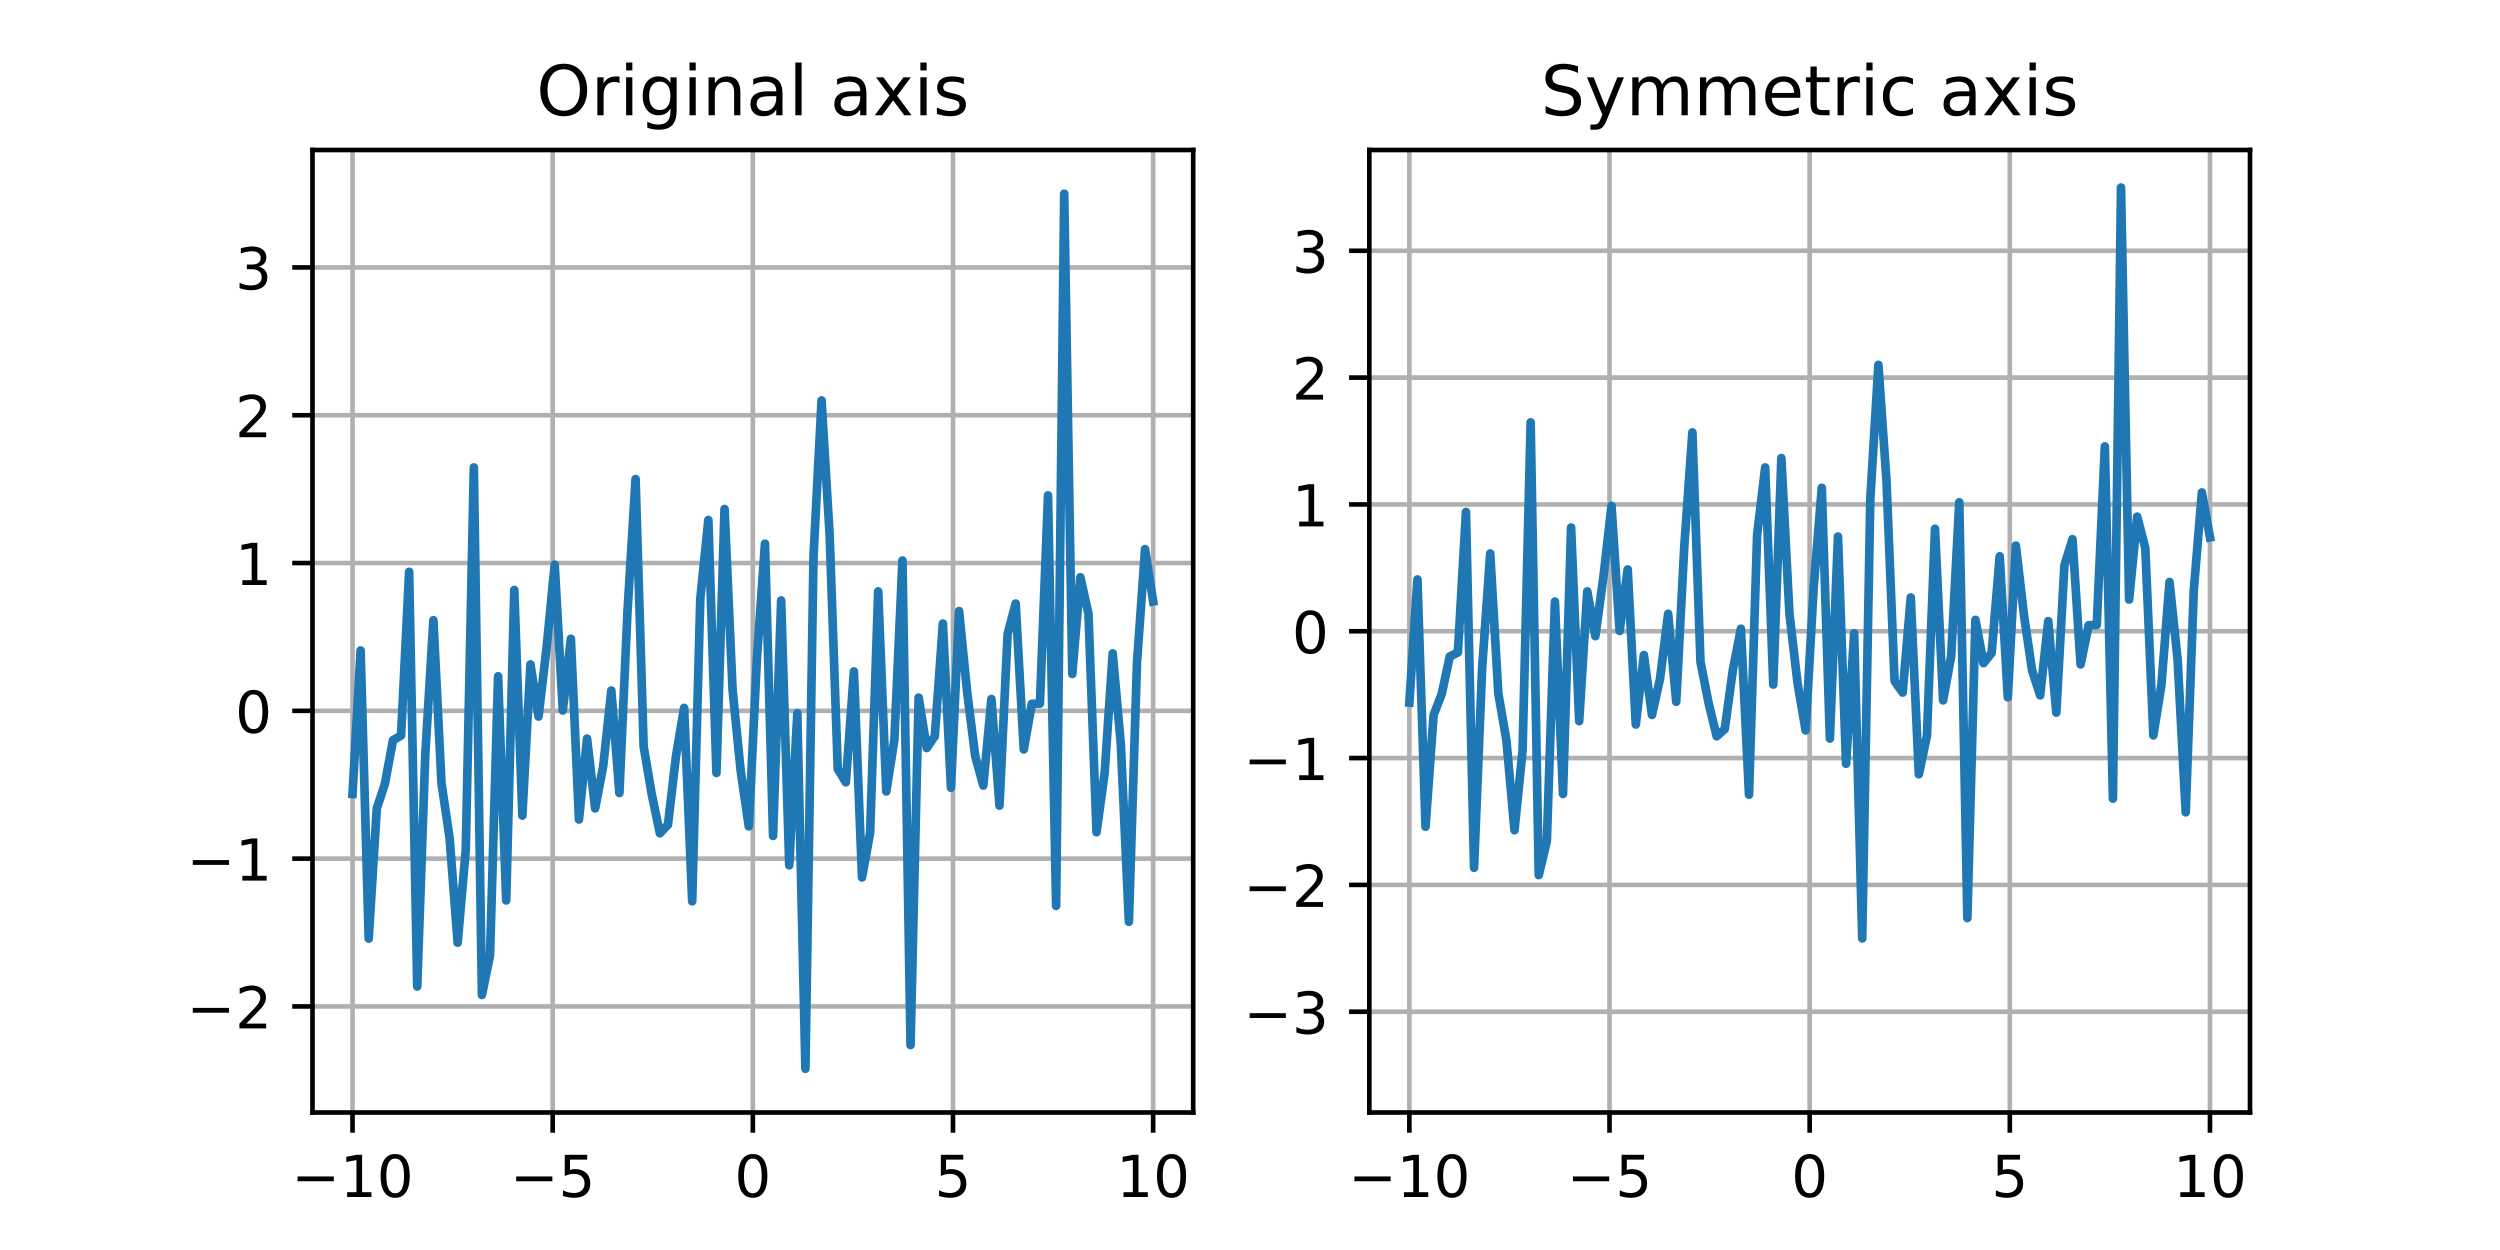
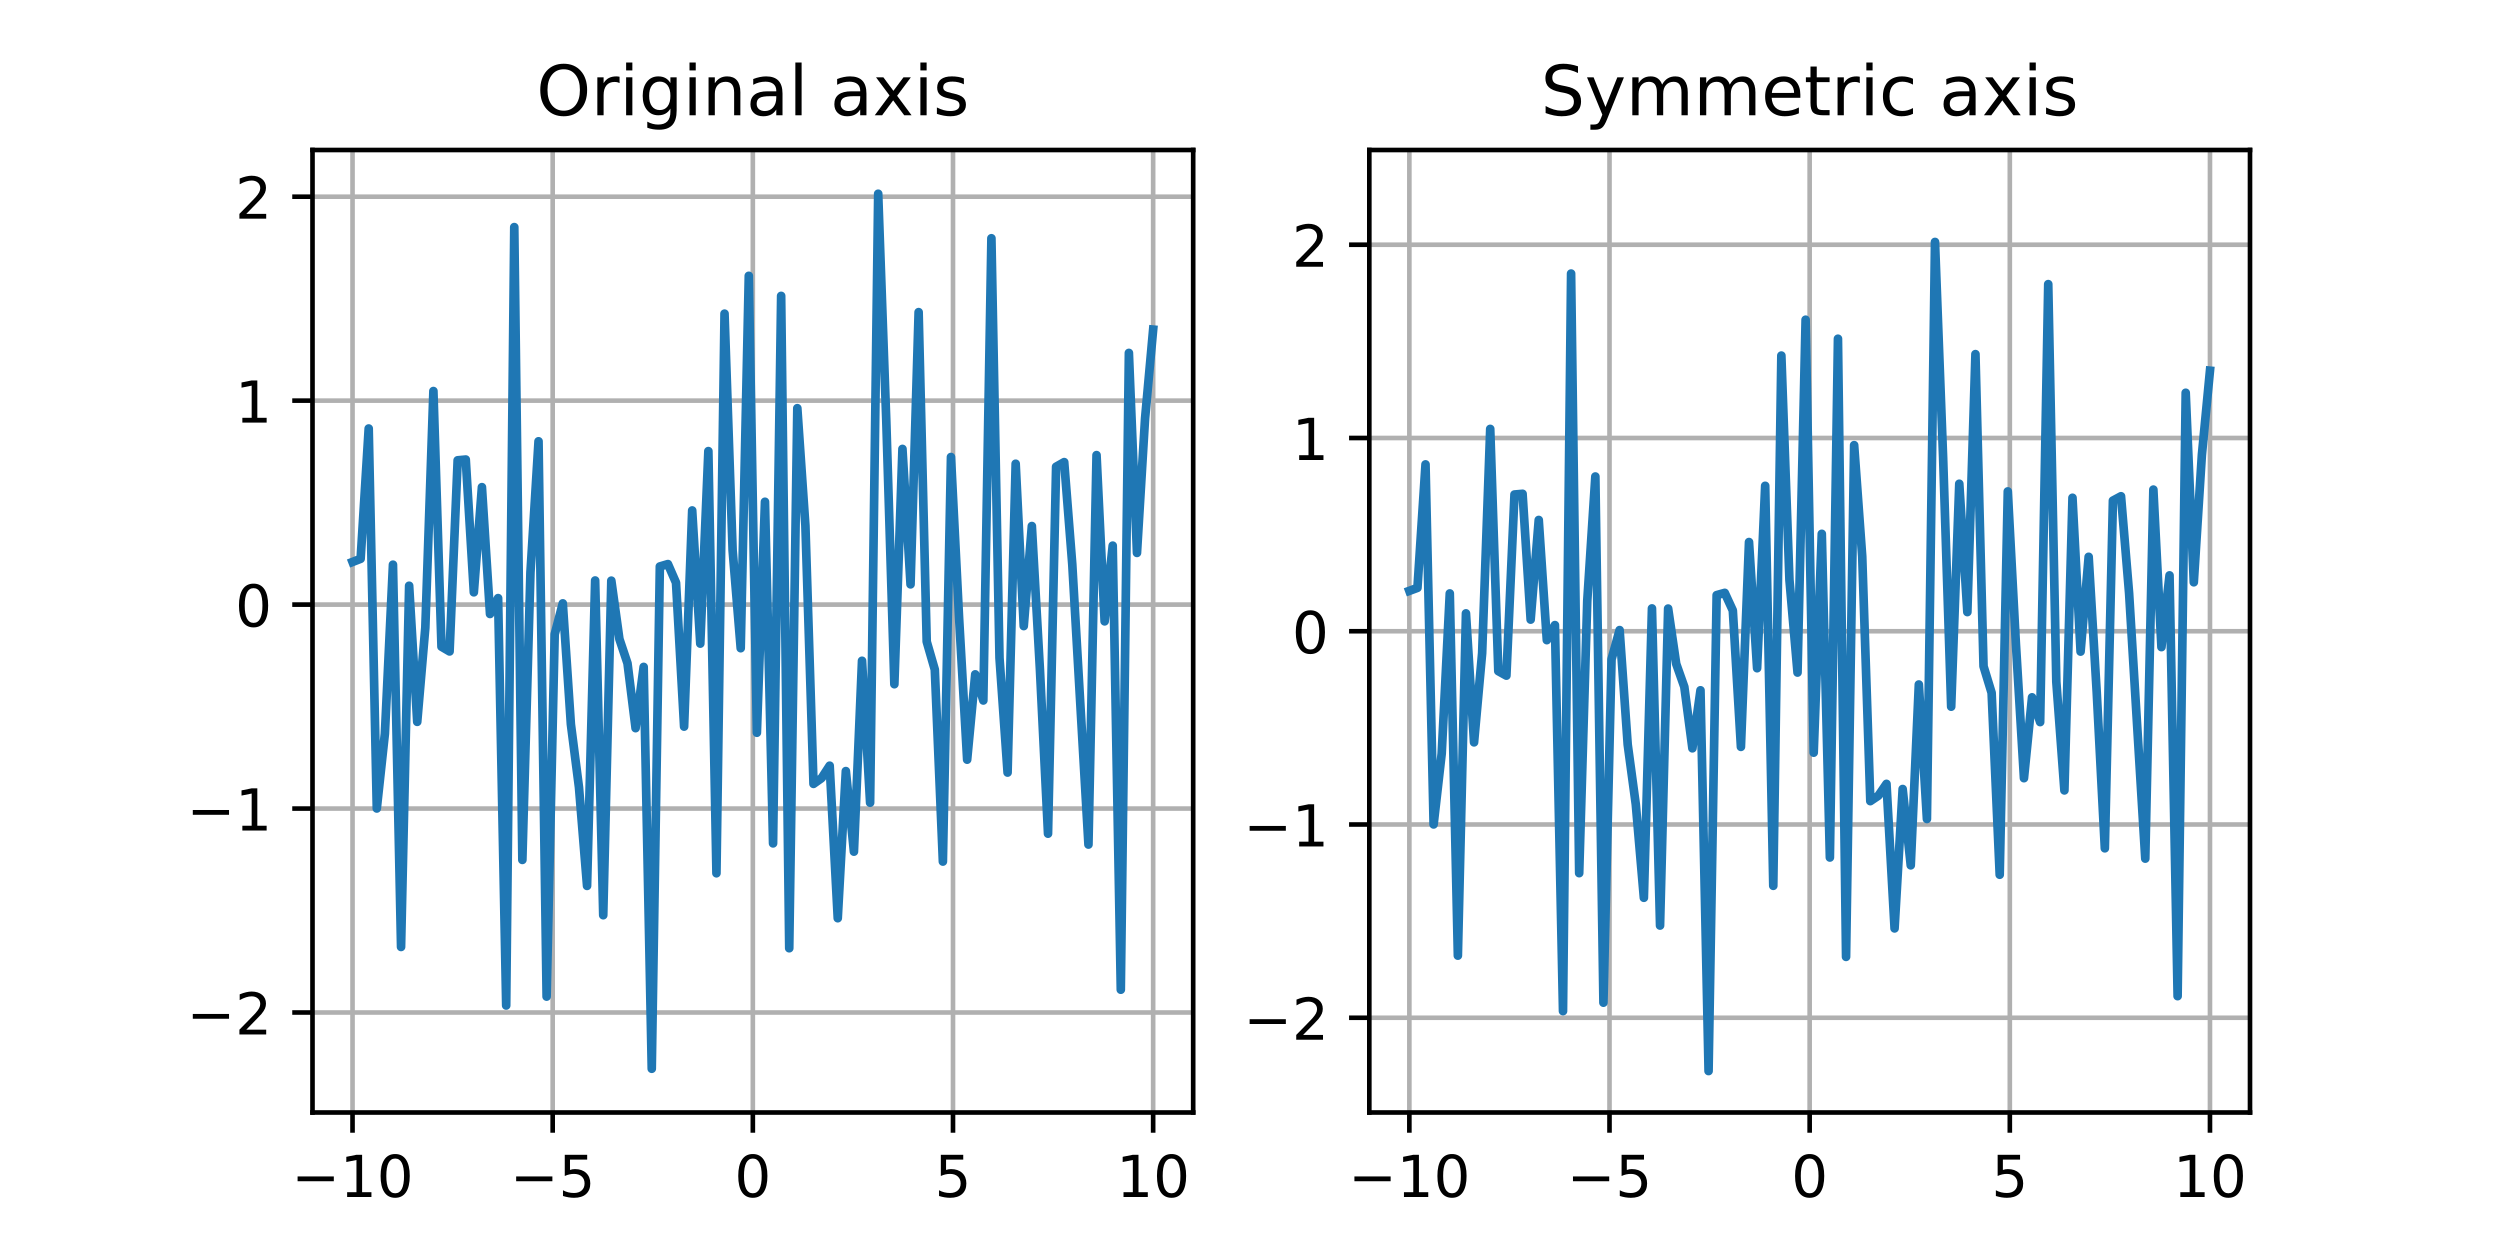
<svg xmlns="http://www.w3.org/2000/svg" xmlns:xlink="http://www.w3.org/1999/xlink" width="432pt" height="216pt" viewBox="0 0 432 216" version="1.1">
  <defs>
    <style type="text/css">*{stroke-linejoin: round; stroke-linecap: butt}</style>
  </defs>
  <g id="figure_1">
    <g id="patch_1">
      <path d="M 0 216  L 432 216  L 432 0  L 0 0  z " style="fill: #ffffff" />
    </g>
    <g id="axes_1">
      <g id="patch_2">
        <path d="M 54 192.24  L 206.182 192.24  L 206.182 25.92  L 54 25.92  z " style="fill: #ffffff" />
      </g>
      <g id="matplotlib.axis_1">
        <g id="xtick_1">
          <g id="line2d_1">
-             <path d="M 60.917 192.24  L 60.917 25.92  " clip-path="url(#pe34622960e)" style="fill: none; stroke: #b0b0b0; stroke-width: 0.8; stroke-linecap: square" />
+             <path d="M 60.917 192.24  L 60.917 25.92  " clip-path="url(#pb535b9a295)" style="fill: none; stroke: #b0b0b0; stroke-width: 0.8; stroke-linecap: square" />
          </g>
          <g id="line2d_2">
            <defs>
-               <path id="mdb6e92cc1b" d="M 0 0  L 0 3.5  " style="stroke: #000000; stroke-width: 0.8" />
+               <path id="m976b98937a" d="M 0 0  L 0 3.5  " style="stroke: #000000; stroke-width: 0.8" />
            </defs>
            <g>
-               <use xlink:href="#mdb6e92cc1b" x="60.917" y="192.24" style="stroke: #000000; stroke-width: 0.8" />
+               <use xlink:href="#m976b98937a" x="60.917" y="192.24" style="stroke: #000000; stroke-width: 0.8" />
            </g>
          </g>
          <g id="text_1">
            <g transform="translate(50.36501 206.8384) scale(0.1 -0.1)">
              <defs>
                <path id="DejaVuSans-2212" d="M 678 2272  L 4684 2272  L 4684 1741  L 678 1741  L 678 2272  z " transform="scale(0.015625)" />
                <path id="DejaVuSans-31" d="M 794 531  L 1825 531  L 1825 4091  L 703 3866  L 703 4441  L 1819 4666  L 2450 4666  L 2450 531  L 3481 531  L 3481 0  L 794 0  L 794 531  z " transform="scale(0.015625)" />
                <path id="DejaVuSans-30" d="M 2034 4250  Q 1547 4250 1301 3770  Q 1056 3291 1056 2328  Q 1056 1369 1301 889  Q 1547 409 2034 409  Q 2525 409 2770 889  Q 3016 1369 3016 2328  Q 3016 3291 2770 3770  Q 2525 4250 2034 4250  z M 2034 4750  Q 2819 4750 3233 4129  Q 3647 3509 3647 2328  Q 3647 1150 3233 529  Q 2819 -91 2034 -91  Q 1250 -91 836 529  Q 422 1150 422 2328  Q 422 3509 836 4129  Q 1250 4750 2034 4750  z " transform="scale(0.015625)" />
              </defs>
              <use xlink:href="#DejaVuSans-2212" />
              <use xlink:href="#DejaVuSans-31" transform="translate(83.78906 0)" />
              <use xlink:href="#DejaVuSans-30" transform="translate(147.4121 0)" />
            </g>
          </g>
        </g>
        <g id="xtick_2">
          <g id="line2d_3">
-             <path d="M 95.504 192.24  L 95.504 25.92  " clip-path="url(#pe34622960e)" style="fill: none; stroke: #b0b0b0; stroke-width: 0.8; stroke-linecap: square" />
+             <path d="M 95.504 192.24  L 95.504 25.92  " clip-path="url(#pb535b9a295)" style="fill: none; stroke: #b0b0b0; stroke-width: 0.8; stroke-linecap: square" />
          </g>
          <g id="line2d_4">
            <g>
-               <use xlink:href="#mdb6e92cc1b" x="95.504" y="192.24" style="stroke: #000000; stroke-width: 0.8" />
+               <use xlink:href="#m976b98937a" x="95.504" y="192.24" style="stroke: #000000; stroke-width: 0.8" />
            </g>
          </g>
          <g id="text_2">
            <g transform="translate(88.13304 206.8384) scale(0.1 -0.1)">
              <defs>
                <path id="DejaVuSans-35" d="M 691 4666  L 3169 4666  L 3169 4134  L 1269 4134  L 1269 2991  Q 1406 3038 1543 3061  Q 1681 3084 1819 3084  Q 2600 3084 3056 2656  Q 3513 2228 3513 1497  Q 3513 744 3044 326  Q 2575 -91 1722 -91  Q 1428 -91 1123 -41  Q 819 9 494 109  L 494 744  Q 775 591 1075 516  Q 1375 441 1709 441  Q 2250 441 2565 725  Q 2881 1009 2881 1497  Q 2881 1984 2565 2268  Q 2250 2553 1709 2553  Q 1456 2553 1204 2497  Q 953 2441 691 2322  L 691 4666  z " transform="scale(0.015625)" />
              </defs>
              <use xlink:href="#DejaVuSans-2212" />
              <use xlink:href="#DejaVuSans-35" transform="translate(83.78906 0)" />
            </g>
          </g>
        </g>
        <g id="xtick_3">
          <g id="line2d_5">
-             <path d="M 130.091 192.24  L 130.091 25.92  " clip-path="url(#pe34622960e)" style="fill: none; stroke: #b0b0b0; stroke-width: 0.8; stroke-linecap: square" />
+             <path d="M 130.091 192.24  L 130.091 25.92  " clip-path="url(#pb535b9a295)" style="fill: none; stroke: #b0b0b0; stroke-width: 0.8; stroke-linecap: square" />
          </g>
          <g id="line2d_6">
            <g>
-               <use xlink:href="#mdb6e92cc1b" x="130.091" y="192.24" style="stroke: #000000; stroke-width: 0.8" />
+               <use xlink:href="#m976b98937a" x="130.091" y="192.24" style="stroke: #000000; stroke-width: 0.8" />
            </g>
          </g>
          <g id="text_3">
            <g transform="translate(126.9097 206.8384) scale(0.1 -0.1)">
              <use xlink:href="#DejaVuSans-30" />
            </g>
          </g>
        </g>
        <g id="xtick_4">
          <g id="line2d_7">
-             <path d="M 164.678 192.24  L 164.678 25.92  " clip-path="url(#pe34622960e)" style="fill: none; stroke: #b0b0b0; stroke-width: 0.8; stroke-linecap: square" />
+             <path d="M 164.678 192.24  L 164.678 25.92  " clip-path="url(#pb535b9a295)" style="fill: none; stroke: #b0b0b0; stroke-width: 0.8; stroke-linecap: square" />
          </g>
          <g id="line2d_8">
            <g>
-               <use xlink:href="#mdb6e92cc1b" x="164.678" y="192.24" style="stroke: #000000; stroke-width: 0.8" />
+               <use xlink:href="#m976b98937a" x="164.678" y="192.24" style="stroke: #000000; stroke-width: 0.8" />
            </g>
          </g>
          <g id="text_4">
            <g transform="translate(161.4964 206.8384) scale(0.1 -0.1)">
              <use xlink:href="#DejaVuSans-35" />
            </g>
          </g>
        </g>
        <g id="xtick_5">
          <g id="line2d_9">
-             <path d="M 199.264 192.24  L 199.264 25.92  " clip-path="url(#pe34622960e)" style="fill: none; stroke: #b0b0b0; stroke-width: 0.8; stroke-linecap: square" />
+             <path d="M 199.264 192.24  L 199.264 25.92  " clip-path="url(#pb535b9a295)" style="fill: none; stroke: #b0b0b0; stroke-width: 0.8; stroke-linecap: square" />
          </g>
          <g id="line2d_10">
            <g>
-               <use xlink:href="#mdb6e92cc1b" x="199.264" y="192.24" style="stroke: #000000; stroke-width: 0.8" />
+               <use xlink:href="#m976b98937a" x="199.264" y="192.24" style="stroke: #000000; stroke-width: 0.8" />
            </g>
          </g>
          <g id="text_5">
            <g transform="translate(192.902 206.8384) scale(0.1 -0.1)">
              <use xlink:href="#DejaVuSans-31" />
              <use xlink:href="#DejaVuSans-30" transform="translate(63.62305 0)" />
            </g>
          </g>
        </g>
      </g>
      <g id="matplotlib.axis_2">
        <g id="ytick_1">
          <g id="line2d_11">
-             <path d="M 54 173.913  L 206.182 173.913  " clip-path="url(#pe34622960e)" style="fill: none; stroke: #b0b0b0; stroke-width: 0.8; stroke-linecap: square" />
+             <path d="M 54 174.961  L 206.182 174.961  " clip-path="url(#pb535b9a295)" style="fill: none; stroke: #b0b0b0; stroke-width: 0.8; stroke-linecap: square" />
          </g>
          <g id="line2d_12">
            <defs>
-               <path id="m5527c236d6" d="M 0 0  L -3.5 0  " style="stroke: #000000; stroke-width: 0.8" />
+               <path id="me2e1e623d7" d="M 0 0  L -3.5 0  " style="stroke: #000000; stroke-width: 0.8" />
            </defs>
            <g>
-               <use xlink:href="#m5527c236d6" x="54" y="173.913" style="stroke: #000000; stroke-width: 0.8" />
+               <use xlink:href="#me2e1e623d7" x="54" y="174.961" style="stroke: #000000; stroke-width: 0.8" />
            </g>
          </g>
          <g id="text_6">
-             <g transform="translate(32.25781 177.7121) scale(0.1 -0.1)">
+             <g transform="translate(32.25781 178.7605) scale(0.1 -0.1)">
              <defs>
                <path id="DejaVuSans-32" d="M 1228 531  L 3431 531  L 3431 0  L 469 0  L 469 531  Q 828 903 1448 1529  Q 2069 2156 2228 2338  Q 2531 2678 2651 2914  Q 2772 3150 2772 3378  Q 2772 3750 2511 3984  Q 2250 4219 1831 4219  Q 1534 4219 1204 4116  Q 875 4013 500 3803  L 500 4441  Q 881 4594 1212 4672  Q 1544 4750 1819 4750  Q 2544 4750 2975 4387  Q 3406 4025 3406 3419  Q 3406 3131 3298 2873  Q 3191 2616 2906 2266  Q 2828 2175 2409 1742  Q 1991 1309 1228 531  z " transform="scale(0.015625)" />
              </defs>
              <use xlink:href="#DejaVuSans-2212" />
              <use xlink:href="#DejaVuSans-32" transform="translate(83.78906 0)" />
            </g>
          </g>
        </g>
        <g id="ytick_2">
          <g id="line2d_13">
-             <path d="M 54 148.373  L 206.182 148.373  " clip-path="url(#pe34622960e)" style="fill: none; stroke: #b0b0b0; stroke-width: 0.8; stroke-linecap: square" />
+             <path d="M 54 139.718  L 206.182 139.718  " clip-path="url(#pb535b9a295)" style="fill: none; stroke: #b0b0b0; stroke-width: 0.8; stroke-linecap: square" />
          </g>
          <g id="line2d_14">
            <g>
-               <use xlink:href="#m5527c236d6" x="54" y="148.373" style="stroke: #000000; stroke-width: 0.8" />
+               <use xlink:href="#me2e1e623d7" x="54" y="139.718" style="stroke: #000000; stroke-width: 0.8" />
            </g>
          </g>
          <g id="text_7">
-             <g transform="translate(32.25781 152.1721) scale(0.1 -0.1)">
+             <g transform="translate(32.25781 143.5173) scale(0.1 -0.1)">
              <use xlink:href="#DejaVuSans-2212" />
              <use xlink:href="#DejaVuSans-31" transform="translate(83.78906 0)" />
            </g>
          </g>
        </g>
        <g id="ytick_3">
          <g id="line2d_15">
-             <path d="M 54 122.833  L 206.182 122.833  " clip-path="url(#pe34622960e)" style="fill: none; stroke: #b0b0b0; stroke-width: 0.8; stroke-linecap: square" />
+             <path d="M 54 104.475  L 206.182 104.475  " clip-path="url(#pb535b9a295)" style="fill: none; stroke: #b0b0b0; stroke-width: 0.8; stroke-linecap: square" />
          </g>
          <g id="line2d_16">
            <g>
-               <use xlink:href="#m5527c236d6" x="54" y="122.833" style="stroke: #000000; stroke-width: 0.8" />
+               <use xlink:href="#me2e1e623d7" x="54" y="104.475" style="stroke: #000000; stroke-width: 0.8" />
            </g>
          </g>
          <g id="text_8">
-             <g transform="translate(40.6375 126.6321) scale(0.1 -0.1)">
+             <g transform="translate(40.6375 108.2741) scale(0.1 -0.1)">
              <use xlink:href="#DejaVuSans-30" />
            </g>
          </g>
        </g>
        <g id="ytick_4">
          <g id="line2d_17">
-             <path d="M 54 97.293  L 206.182 97.293  " clip-path="url(#pe34622960e)" style="fill: none; stroke: #b0b0b0; stroke-width: 0.8; stroke-linecap: square" />
+             <path d="M 54 69.232  L 206.182 69.232  " clip-path="url(#pb535b9a295)" style="fill: none; stroke: #b0b0b0; stroke-width: 0.8; stroke-linecap: square" />
          </g>
          <g id="line2d_18">
            <g>
-               <use xlink:href="#m5527c236d6" x="54" y="97.293" style="stroke: #000000; stroke-width: 0.8" />
+               <use xlink:href="#me2e1e623d7" x="54" y="69.232" style="stroke: #000000; stroke-width: 0.8" />
            </g>
          </g>
          <g id="text_9">
-             <g transform="translate(40.6375 101.0921) scale(0.1 -0.1)">
+             <g transform="translate(40.6375 73.03091) scale(0.1 -0.1)">
              <use xlink:href="#DejaVuSans-31" />
            </g>
          </g>
        </g>
        <g id="ytick_5">
          <g id="line2d_19">
-             <path d="M 54 71.753  L 206.182 71.753  " clip-path="url(#pe34622960e)" style="fill: none; stroke: #b0b0b0; stroke-width: 0.8; stroke-linecap: square" />
+             <path d="M 54 33.988  L 206.182 33.988  " clip-path="url(#pb535b9a295)" style="fill: none; stroke: #b0b0b0; stroke-width: 0.8; stroke-linecap: square" />
          </g>
          <g id="line2d_20">
            <g>
-               <use xlink:href="#m5527c236d6" x="54" y="71.753" style="stroke: #000000; stroke-width: 0.8" />
+               <use xlink:href="#me2e1e623d7" x="54" y="33.988" style="stroke: #000000; stroke-width: 0.8" />
            </g>
          </g>
          <g id="text_10">
-             <g transform="translate(40.6375 75.55212) scale(0.1 -0.1)">
+             <g transform="translate(40.6375 37.7877) scale(0.1 -0.1)">
              <use xlink:href="#DejaVuSans-32" />
            </g>
          </g>
        </g>
-         <g id="ytick_6">
-           <g id="line2d_21">
-             <path d="M 54 46.213  L 206.182 46.213  " clip-path="url(#pe34622960e)" style="fill: none; stroke: #b0b0b0; stroke-width: 0.8; stroke-linecap: square" />
-           </g>
-           <g id="line2d_22">
-             <g>
-               <use xlink:href="#m5527c236d6" x="54" y="46.213" style="stroke: #000000; stroke-width: 0.8" />
-             </g>
-           </g>
-           <g id="text_11">
-             <g transform="translate(40.6375 50.01213) scale(0.1 -0.1)">
-               <defs>
-                 <path id="DejaVuSans-33" d="M 2597 2516  Q 3050 2419 3304 2112  Q 3559 1806 3559 1356  Q 3559 666 3084 287  Q 2609 -91 1734 -91  Q 1441 -91 1130 -33  Q 819 25 488 141  L 488 750  Q 750 597 1062 519  Q 1375 441 1716 441  Q 2309 441 2620 675  Q 2931 909 2931 1356  Q 2931 1769 2642 2001  Q 2353 2234 1838 2234  L 1294 2234  L 1294 2753  L 1863 2753  Q 2328 2753 2575 2939  Q 2822 3125 2822 3475  Q 2822 3834 2567 4026  Q 2313 4219 1838 4219  Q 1578 4219 1281 4162  Q 984 4106 628 3988  L 628 4550  Q 988 4650 1302 4700  Q 1616 4750 1894 4750  Q 2613 4750 3031 4423  Q 3450 4097 3450 3541  Q 3450 3153 3228 2886  Q 3006 2619 2597 2516  z " transform="scale(0.015625)" />
-               </defs>
-               <use xlink:href="#DejaVuSans-33" />
-             </g>
-           </g>
-         </g>
-       </g>
-       <g id="line2d_23">
-         <path d="M 60.917 137.194  L 62.315 112.404  L 63.712 162.189  L 65.11 139.696  L 66.507 135.47  L 67.905 127.914  L 69.302 127.102  L 70.699 98.809  L 72.097 170.465  L 73.494 130.264  L 74.892 107.172  L 76.289 135.35  L 77.687 144.763  L 79.084 162.896  L 80.482 146.878  L 81.879 80.77  L 83.276 171.932  L 84.674 165.117  L 86.071 116.861  L 87.469 155.589  L 88.866 101.949  L 90.264 140.932  L 91.661 114.812  L 93.059 123.814  L 94.456 111.851  L 95.853 97.582  L 97.251 122.769  L 98.648 110.384  L 100.046 141.611  L 101.443 127.632  L 102.841 139.69  L 104.238 132.358  L 105.636 119.326  L 107.033 137.03  L 108.431 105.632  L 109.828 82.784  L 111.225 128.993  L 112.623 137.266  L 114.02 143.986  L 115.418 142.531  L 116.815 130.638  L 118.213 122.333  L 119.61 155.745  L 121.008 103.492  L 122.405 89.85  L 123.802 133.566  L 125.2 87.958  L 126.597 119.301  L 127.995 133.242  L 129.392 142.799  L 130.79 113.909  L 132.187 93.946  L 133.585 144.444  L 134.982 103.761  L 136.379 149.521  L 137.777 123.25  L 139.174 184.68  L 140.572 96.124  L 141.969 69.195  L 143.367 92.553  L 144.764 132.872  L 146.162 135.183  L 147.559 116.031  L 148.956 151.625  L 150.354 143.911  L 151.751 102.201  L 153.149 136.752  L 154.546 127.858  L 155.944 96.86  L 157.341 180.584  L 158.739 120.544  L 160.136 129.26  L 161.533 127.214  L 162.931 107.75  L 164.328 136.125  L 165.726 105.59  L 167.123 119.589  L 168.521 130.686  L 169.918 135.746  L 171.316 120.793  L 172.713 139.215  L 174.11 109.573  L 175.508 104.296  L 176.905 129.506  L 178.303 121.619  L 179.7 121.577  L 181.098 85.609  L 182.495 156.538  L 183.893 33.48  L 185.29 116.454  L 186.687 99.752  L 188.085 106.058  L 189.482 143.804  L 190.88 133.602  L 192.277 112.915  L 193.675 128.565  L 195.072 159.286  L 196.47 114.52  L 197.867 94.885  L 199.264 103.932  " clip-path="url(#pe34622960e)" style="fill: none; stroke: #1f77b4; stroke-width: 1.5; stroke-linecap: square" />
+       </g>
+       <g id="line2d_21">
+         <path d="M 60.917 97.108  L 62.315 96.562  L 63.712 74.048  L 65.11 139.704  L 66.507 126.795  L 67.905 97.578  L 69.302 163.633  L 70.699 101.218  L 72.097 124.734  L 73.494 108.473  L 74.892 67.575  L 76.289 111.748  L 77.687 112.57  L 79.084 79.54  L 80.482 79.409  L 81.879 102.351  L 83.276 84.181  L 84.674 106.095  L 86.071 103.356  L 87.469 173.751  L 88.866 39.245  L 90.264 148.589  L 91.661 98.913  L 93.059 76.256  L 94.456 172.211  L 95.853 109.597  L 97.251 104.263  L 98.648 125.146  L 100.046 136.05  L 101.443 153.08  L 102.841 100.311  L 104.238 158.147  L 105.636 100.34  L 107.033 110.426  L 108.431 114.619  L 109.828 125.823  L 111.225 115.244  L 112.623 184.68  L 114.02 97.887  L 115.418 97.474  L 116.815 100.684  L 118.213 125.557  L 119.61 88.209  L 121.008 111.215  L 122.405 77.953  L 123.802 150.898  L 125.2 54.202  L 126.597 95.108  L 127.995 112.008  L 129.392 47.664  L 130.79 126.616  L 132.187 86.709  L 133.585 145.736  L 134.982 51.131  L 136.379 163.854  L 137.777 70.537  L 139.174 90.83  L 140.572 135.453  L 141.969 134.46  L 143.367 132.31  L 144.764 158.665  L 146.162 133.248  L 147.559 147.163  L 148.956 114.186  L 150.354 138.715  L 151.751 33.48  L 153.149 72.7  L 154.546 118.23  L 155.944 77.576  L 157.341 100.977  L 158.739 53.939  L 160.136 110.864  L 161.533 115.705  L 162.931 148.877  L 164.328 78.974  L 165.726 106.701  L 167.123 131.269  L 168.521 116.528  L 169.918 121.042  L 171.316 41.174  L 172.713 113.689  L 174.11 133.498  L 175.508 80.136  L 176.905 108.185  L 178.303 90.901  L 179.7 115.708  L 181.098 144.059  L 182.495 80.649  L 183.893 79.856  L 185.29 97.544  L 186.687 121.81  L 188.085 145.939  L 189.482 78.645  L 190.88 107.367  L 192.277 94.288  L 193.675 171.021  L 195.072 60.986  L 196.47 95.542  L 197.867 72.312  L 199.264 56.955  " clip-path="url(#pb535b9a295)" style="fill: none; stroke: #1f77b4; stroke-width: 1.5; stroke-linecap: square" />
      </g>
      <g id="patch_3">
        <path d="M 54 192.24  L 54 25.92  " style="fill: none; stroke: #000000; stroke-width: 0.8; stroke-linejoin: miter; stroke-linecap: square" />
      </g>
      <g id="patch_4">
        <path d="M 206.182 192.24  L 206.182 25.92  " style="fill: none; stroke: #000000; stroke-width: 0.8; stroke-linejoin: miter; stroke-linecap: square" />
      </g>
      <g id="patch_5">
        <path d="M 54 192.24  L 206.182 192.24  " style="fill: none; stroke: #000000; stroke-width: 0.8; stroke-linejoin: miter; stroke-linecap: square" />
      </g>
      <g id="patch_6">
        <path d="M 54 25.92  L 206.182 25.92  " style="fill: none; stroke: #000000; stroke-width: 0.8; stroke-linejoin: miter; stroke-linecap: square" />
      </g>
-       <g id="text_12">
+       <g id="text_11">
        <g transform="translate(92.68466 19.92) scale(0.12 -0.12)">
          <defs>
            <path id="DejaVuSans-4f" d="M 2522 4238  Q 1834 4238 1429 3725  Q 1025 3213 1025 2328  Q 1025 1447 1429 934  Q 1834 422 2522 422  Q 3209 422 3611 934  Q 4013 1447 4013 2328  Q 4013 3213 3611 3725  Q 3209 4238 2522 4238  z M 2522 4750  Q 3503 4750 4090 4092  Q 4678 3434 4678 2328  Q 4678 1225 4090 567  Q 3503 -91 2522 -91  Q 1538 -91 948 565  Q 359 1222 359 2328  Q 359 3434 948 4092  Q 1538 4750 2522 4750  z " transform="scale(0.015625)" />
            <path id="DejaVuSans-72" d="M 2631 2963  Q 2534 3019 2420 3045  Q 2306 3072 2169 3072  Q 1681 3072 1420 2755  Q 1159 2438 1159 1844  L 1159 0  L 581 0  L 581 3500  L 1159 3500  L 1159 2956  Q 1341 3275 1631 3429  Q 1922 3584 2338 3584  Q 2397 3584 2469 3576  Q 2541 3569 2628 3553  L 2631 2963  z " transform="scale(0.015625)" />
            <path id="DejaVuSans-69" d="M 603 3500  L 1178 3500  L 1178 0  L 603 0  L 603 3500  z M 603 4863  L 1178 4863  L 1178 4134  L 603 4134  L 603 4863  z " transform="scale(0.015625)" />
            <path id="DejaVuSans-67" d="M 2906 1791  Q 2906 2416 2648 2759  Q 2391 3103 1925 3103  Q 1463 3103 1205 2759  Q 947 2416 947 1791  Q 947 1169 1205 825  Q 1463 481 1925 481  Q 2391 481 2648 825  Q 2906 1169 2906 1791  z M 3481 434  Q 3481 -459 3084 -895  Q 2688 -1331 1869 -1331  Q 1566 -1331 1297 -1286  Q 1028 -1241 775 -1147  L 775 -588  Q 1028 -725 1275 -790  Q 1522 -856 1778 -856  Q 2344 -856 2625 -561  Q 2906 -266 2906 331  L 2906 616  Q 2728 306 2450 153  Q 2172 0 1784 0  Q 1141 0 747 490  Q 353 981 353 1791  Q 353 2603 747 3093  Q 1141 3584 1784 3584  Q 2172 3584 2450 3431  Q 2728 3278 2906 2969  L 2906 3500  L 3481 3500  L 3481 434  z " transform="scale(0.015625)" />
            <path id="DejaVuSans-6e" d="M 3513 2113  L 3513 0  L 2938 0  L 2938 2094  Q 2938 2591 2744 2837  Q 2550 3084 2163 3084  Q 1697 3084 1428 2787  Q 1159 2491 1159 1978  L 1159 0  L 581 0  L 581 3500  L 1159 3500  L 1159 2956  Q 1366 3272 1645 3428  Q 1925 3584 2291 3584  Q 2894 3584 3203 3211  Q 3513 2838 3513 2113  z " transform="scale(0.015625)" />
            <path id="DejaVuSans-61" d="M 2194 1759  Q 1497 1759 1228 1600  Q 959 1441 959 1056  Q 959 750 1161 570  Q 1363 391 1709 391  Q 2188 391 2477 730  Q 2766 1069 2766 1631  L 2766 1759  L 2194 1759  z M 3341 1997  L 3341 0  L 2766 0  L 2766 531  Q 2569 213 2275 61  Q 1981 -91 1556 -91  Q 1019 -91 701 211  Q 384 513 384 1019  Q 384 1609 779 1909  Q 1175 2209 1959 2209  L 2766 2209  L 2766 2266  Q 2766 2663 2505 2880  Q 2244 3097 1772 3097  Q 1472 3097 1187 3025  Q 903 2953 641 2809  L 641 3341  Q 956 3463 1253 3523  Q 1550 3584 1831 3584  Q 2591 3584 2966 3190  Q 3341 2797 3341 1997  z " transform="scale(0.015625)" />
            <path id="DejaVuSans-6c" d="M 603 4863  L 1178 4863  L 1178 0  L 603 0  L 603 4863  z " transform="scale(0.015625)" />
            <path id="DejaVuSans-20" transform="scale(0.015625)" />
            <path id="DejaVuSans-78" d="M 3513 3500  L 2247 1797  L 3578 0  L 2900 0  L 1881 1375  L 863 0  L 184 0  L 1544 1831  L 300 3500  L 978 3500  L 1906 2253  L 2834 3500  L 3513 3500  z " transform="scale(0.015625)" />
            <path id="DejaVuSans-73" d="M 2834 3397  L 2834 2853  Q 2591 2978 2328 3040  Q 2066 3103 1784 3103  Q 1356 3103 1142 2972  Q 928 2841 928 2578  Q 928 2378 1081 2264  Q 1234 2150 1697 2047  L 1894 2003  Q 2506 1872 2764 1633  Q 3022 1394 3022 966  Q 3022 478 2636 193  Q 2250 -91 1575 -91  Q 1294 -91 989 -36  Q 684 19 347 128  L 347 722  Q 666 556 975 473  Q 1284 391 1588 391  Q 1994 391 2212 530  Q 2431 669 2431 922  Q 2431 1156 2273 1281  Q 2116 1406 1581 1522  L 1381 1569  Q 847 1681 609 1914  Q 372 2147 372 2553  Q 372 3047 722 3315  Q 1072 3584 1716 3584  Q 2034 3584 2315 3537  Q 2597 3491 2834 3397  z " transform="scale(0.015625)" />
          </defs>
          <use xlink:href="#DejaVuSans-4f" />
          <use xlink:href="#DejaVuSans-72" transform="translate(78.71094 0)" />
          <use xlink:href="#DejaVuSans-69" transform="translate(119.8242 0)" />
          <use xlink:href="#DejaVuSans-67" transform="translate(147.6074 0)" />
          <use xlink:href="#DejaVuSans-69" transform="translate(211.084 0)" />
          <use xlink:href="#DejaVuSans-6e" transform="translate(238.8672 0)" />
          <use xlink:href="#DejaVuSans-61" transform="translate(302.2461 0)" />
          <use xlink:href="#DejaVuSans-6c" transform="translate(363.5254 0)" />
          <use xlink:href="#DejaVuSans-20" transform="translate(391.3086 0)" />
          <use xlink:href="#DejaVuSans-61" transform="translate(423.0957 0)" />
          <use xlink:href="#DejaVuSans-78" transform="translate(484.375 0)" />
          <use xlink:href="#DejaVuSans-69" transform="translate(543.5547 0)" />
          <use xlink:href="#DejaVuSans-73" transform="translate(571.3379 0)" />
        </g>
      </g>
    </g>
    <g id="axes_2">
      <g id="patch_7">
        <path d="M 236.618 192.24  L 388.8 192.24  L 388.8 25.92  L 236.618 25.92  z " style="fill: #ffffff" />
      </g>
      <g id="matplotlib.axis_3">
        <g id="xtick_6">
-           <g id="line2d_24">
-             <path d="M 243.536 192.24  L 243.536 25.92  " clip-path="url(#p6a24aff94f)" style="fill: none; stroke: #b0b0b0; stroke-width: 0.8; stroke-linecap: square" />
-           </g>
-           <g id="line2d_25">
-             <g>
-               <use xlink:href="#mdb6e92cc1b" x="243.536" y="192.24" style="stroke: #000000; stroke-width: 0.8" />
-             </g>
-           </g>
-           <g id="text_13">
+           <g id="line2d_22">
+             <path d="M 243.536 192.24  L 243.536 25.92  " clip-path="url(#p4a1ed56166)" style="fill: none; stroke: #b0b0b0; stroke-width: 0.8; stroke-linecap: square" />
+           </g>
+           <g id="line2d_23">
+             <g>
+               <use xlink:href="#m976b98937a" x="243.536" y="192.24" style="stroke: #000000; stroke-width: 0.8" />
+             </g>
+           </g>
+           <g id="text_12">
            <g transform="translate(232.9832 206.8384) scale(0.1 -0.1)">
              <use xlink:href="#DejaVuSans-2212" />
              <use xlink:href="#DejaVuSans-31" transform="translate(83.78906 0)" />
              <use xlink:href="#DejaVuSans-30" transform="translate(147.4121 0)" />
            </g>
          </g>
        </g>
        <g id="xtick_7">
+           <g id="line2d_24">
+             <path d="M 278.122 192.24  L 278.122 25.92  " clip-path="url(#p4a1ed56166)" style="fill: none; stroke: #b0b0b0; stroke-width: 0.8; stroke-linecap: square" />
+           </g>
+           <g id="line2d_25">
+             <g>
+               <use xlink:href="#m976b98937a" x="278.122" y="192.24" style="stroke: #000000; stroke-width: 0.8" />
+             </g>
+           </g>
+           <g id="text_13">
+             <g transform="translate(270.7512 206.8384) scale(0.1 -0.1)">
+               <use xlink:href="#DejaVuSans-2212" />
+               <use xlink:href="#DejaVuSans-35" transform="translate(83.78906 0)" />
+             </g>
+           </g>
+         </g>
+         <g id="xtick_8">
          <g id="line2d_26">
-             <path d="M 278.122 192.24  L 278.122 25.92  " clip-path="url(#p6a24aff94f)" style="fill: none; stroke: #b0b0b0; stroke-width: 0.8; stroke-linecap: square" />
+             <path d="M 312.709 192.24  L 312.709 25.92  " clip-path="url(#p4a1ed56166)" style="fill: none; stroke: #b0b0b0; stroke-width: 0.8; stroke-linecap: square" />
          </g>
          <g id="line2d_27">
            <g>
-               <use xlink:href="#mdb6e92cc1b" x="278.122" y="192.24" style="stroke: #000000; stroke-width: 0.8" />
+               <use xlink:href="#m976b98937a" x="312.709" y="192.24" style="stroke: #000000; stroke-width: 0.8" />
            </g>
          </g>
          <g id="text_14">
-             <g transform="translate(270.7512 206.8384) scale(0.1 -0.1)">
-               <use xlink:href="#DejaVuSans-2212" />
-               <use xlink:href="#DejaVuSans-35" transform="translate(83.78906 0)" />
-             </g>
-           </g>
-         </g>
-         <g id="xtick_8">
-           <g id="line2d_28">
-             <path d="M 312.709 192.24  L 312.709 25.92  " clip-path="url(#p6a24aff94f)" style="fill: none; stroke: #b0b0b0; stroke-width: 0.8; stroke-linecap: square" />
-           </g>
-           <g id="line2d_29">
-             <g>
-               <use xlink:href="#mdb6e92cc1b" x="312.709" y="192.24" style="stroke: #000000; stroke-width: 0.8" />
-             </g>
-           </g>
-           <g id="text_15">
            <g transform="translate(309.5278 206.8384) scale(0.1 -0.1)">
              <use xlink:href="#DejaVuSans-30" />
            </g>
          </g>
        </g>
        <g id="xtick_9">
-           <g id="line2d_30">
-             <path d="M 347.296 192.24  L 347.296 25.92  " clip-path="url(#p6a24aff94f)" style="fill: none; stroke: #b0b0b0; stroke-width: 0.8; stroke-linecap: square" />
-           </g>
-           <g id="line2d_31">
-             <g>
-               <use xlink:href="#mdb6e92cc1b" x="347.296" y="192.24" style="stroke: #000000; stroke-width: 0.8" />
-             </g>
-           </g>
-           <g id="text_16">
+           <g id="line2d_28">
+             <path d="M 347.296 192.24  L 347.296 25.92  " clip-path="url(#p4a1ed56166)" style="fill: none; stroke: #b0b0b0; stroke-width: 0.8; stroke-linecap: square" />
+           </g>
+           <g id="line2d_29">
+             <g>
+               <use xlink:href="#m976b98937a" x="347.296" y="192.24" style="stroke: #000000; stroke-width: 0.8" />
+             </g>
+           </g>
+           <g id="text_15">
            <g transform="translate(344.1146 206.8384) scale(0.1 -0.1)">
              <use xlink:href="#DejaVuSans-35" />
            </g>
          </g>
        </g>
        <g id="xtick_10">
-           <g id="line2d_32">
-             <path d="M 381.883 192.24  L 381.883 25.92  " clip-path="url(#p6a24aff94f)" style="fill: none; stroke: #b0b0b0; stroke-width: 0.8; stroke-linecap: square" />
-           </g>
-           <g id="line2d_33">
-             <g>
-               <use xlink:href="#mdb6e92cc1b" x="381.883" y="192.24" style="stroke: #000000; stroke-width: 0.8" />
-             </g>
-           </g>
-           <g id="text_17">
+           <g id="line2d_30">
+             <path d="M 381.883 192.24  L 381.883 25.92  " clip-path="url(#p4a1ed56166)" style="fill: none; stroke: #b0b0b0; stroke-width: 0.8; stroke-linecap: square" />
+           </g>
+           <g id="line2d_31">
+             <g>
+               <use xlink:href="#m976b98937a" x="381.883" y="192.24" style="stroke: #000000; stroke-width: 0.8" />
+             </g>
+           </g>
+           <g id="text_16">
            <g transform="translate(375.5201 206.8384) scale(0.1 -0.1)">
              <use xlink:href="#DejaVuSans-31" />
              <use xlink:href="#DejaVuSans-30" transform="translate(63.62305 0)" />
            </g>
          </g>
        </g>
      </g>
      <g id="matplotlib.axis_4">
+         <g id="ytick_6">
+           <g id="line2d_32">
+             <path d="M 236.618 175.868  L 388.8 175.868  " clip-path="url(#p4a1ed56166)" style="fill: none; stroke: #b0b0b0; stroke-width: 0.8; stroke-linecap: square" />
+           </g>
+           <g id="line2d_33">
+             <g>
+               <use xlink:href="#me2e1e623d7" x="236.618" y="175.868" style="stroke: #000000; stroke-width: 0.8" />
+             </g>
+           </g>
+           <g id="text_17">
+             <g transform="translate(214.876 179.6672) scale(0.1 -0.1)">
+               <use xlink:href="#DejaVuSans-2212" />
+               <use xlink:href="#DejaVuSans-32" transform="translate(83.78906 0)" />
+             </g>
+           </g>
+         </g>
        <g id="ytick_7">
          <g id="line2d_34">
-             <path d="M 236.618 174.827  L 388.8 174.827  " clip-path="url(#p6a24aff94f)" style="fill: none; stroke: #b0b0b0; stroke-width: 0.8; stroke-linecap: square" />
+             <path d="M 236.618 142.474  L 388.8 142.474  " clip-path="url(#p4a1ed56166)" style="fill: none; stroke: #b0b0b0; stroke-width: 0.8; stroke-linecap: square" />
          </g>
          <g id="line2d_35">
            <g>
-               <use xlink:href="#m5527c236d6" x="236.618" y="174.827" style="stroke: #000000; stroke-width: 0.8" />
+               <use xlink:href="#me2e1e623d7" x="236.618" y="142.474" style="stroke: #000000; stroke-width: 0.8" />
            </g>
          </g>
          <g id="text_18">
-             <g transform="translate(214.876 178.6261) scale(0.1 -0.1)">
-               <use xlink:href="#DejaVuSans-2212" />
-               <use xlink:href="#DejaVuSans-33" transform="translate(83.78906 0)" />
+             <g transform="translate(214.876 146.2732) scale(0.1 -0.1)">
+               <use xlink:href="#DejaVuSans-2212" />
+               <use xlink:href="#DejaVuSans-31" transform="translate(83.78906 0)" />
            </g>
          </g>
        </g>
        <g id="ytick_8">
          <g id="line2d_36">
-             <path d="M 236.618 152.911  L 388.8 152.911  " clip-path="url(#p6a24aff94f)" style="fill: none; stroke: #b0b0b0; stroke-width: 0.8; stroke-linecap: square" />
+             <path d="M 236.618 109.08  L 388.8 109.08  " clip-path="url(#p4a1ed56166)" style="fill: none; stroke: #b0b0b0; stroke-width: 0.8; stroke-linecap: square" />
          </g>
          <g id="line2d_37">
            <g>
-               <use xlink:href="#m5527c236d6" x="236.618" y="152.911" style="stroke: #000000; stroke-width: 0.8" />
+               <use xlink:href="#me2e1e623d7" x="236.618" y="109.08" style="stroke: #000000; stroke-width: 0.8" />
            </g>
          </g>
          <g id="text_19">
-             <g transform="translate(214.876 156.7105) scale(0.1 -0.1)">
-               <use xlink:href="#DejaVuSans-2212" />
-               <use xlink:href="#DejaVuSans-32" transform="translate(83.78906 0)" />
+             <g transform="translate(223.2557 112.8792) scale(0.1 -0.1)">
+               <use xlink:href="#DejaVuSans-30" />
            </g>
          </g>
        </g>
        <g id="ytick_9">
          <g id="line2d_38">
-             <path d="M 236.618 130.996  L 388.8 130.996  " clip-path="url(#p6a24aff94f)" style="fill: none; stroke: #b0b0b0; stroke-width: 0.8; stroke-linecap: square" />
+             <path d="M 236.618 75.686  L 388.8 75.686  " clip-path="url(#p4a1ed56166)" style="fill: none; stroke: #b0b0b0; stroke-width: 0.8; stroke-linecap: square" />
          </g>
          <g id="line2d_39">
            <g>
-               <use xlink:href="#m5527c236d6" x="236.618" y="130.996" style="stroke: #000000; stroke-width: 0.8" />
+               <use xlink:href="#me2e1e623d7" x="236.618" y="75.686" style="stroke: #000000; stroke-width: 0.8" />
            </g>
          </g>
          <g id="text_20">
-             <g transform="translate(214.876 134.7948) scale(0.1 -0.1)">
-               <use xlink:href="#DejaVuSans-2212" />
-               <use xlink:href="#DejaVuSans-31" transform="translate(83.78906 0)" />
+             <g transform="translate(223.2557 79.48525) scale(0.1 -0.1)">
+               <use xlink:href="#DejaVuSans-31" />
            </g>
          </g>
        </g>
        <g id="ytick_10">
          <g id="line2d_40">
-             <path d="M 236.618 109.08  L 388.8 109.08  " clip-path="url(#p6a24aff94f)" style="fill: none; stroke: #b0b0b0; stroke-width: 0.8; stroke-linecap: square" />
+             <path d="M 236.618 42.292  L 388.8 42.292  " clip-path="url(#p4a1ed56166)" style="fill: none; stroke: #b0b0b0; stroke-width: 0.8; stroke-linecap: square" />
          </g>
          <g id="line2d_41">
            <g>
-               <use xlink:href="#m5527c236d6" x="236.618" y="109.08" style="stroke: #000000; stroke-width: 0.8" />
+               <use xlink:href="#me2e1e623d7" x="236.618" y="42.292" style="stroke: #000000; stroke-width: 0.8" />
            </g>
          </g>
          <g id="text_21">
-             <g transform="translate(223.2557 112.8792) scale(0.1 -0.1)">
-               <use xlink:href="#DejaVuSans-30" />
-             </g>
-           </g>
-         </g>
-         <g id="ytick_11">
-           <g id="line2d_42">
-             <path d="M 236.618 87.164  L 388.8 87.164  " clip-path="url(#p6a24aff94f)" style="fill: none; stroke: #b0b0b0; stroke-width: 0.8; stroke-linecap: square" />
-           </g>
-           <g id="line2d_43">
-             <g>
-               <use xlink:href="#m5527c236d6" x="236.618" y="87.164" style="stroke: #000000; stroke-width: 0.8" />
-             </g>
-           </g>
-           <g id="text_22">
-             <g transform="translate(223.2557 90.9636) scale(0.1 -0.1)">
-               <use xlink:href="#DejaVuSans-31" />
-             </g>
-           </g>
-         </g>
-         <g id="ytick_12">
-           <g id="line2d_44">
-             <path d="M 236.618 65.249  L 388.8 65.249  " clip-path="url(#p6a24aff94f)" style="fill: none; stroke: #b0b0b0; stroke-width: 0.8; stroke-linecap: square" />
-           </g>
-           <g id="line2d_45">
-             <g>
-               <use xlink:href="#m5527c236d6" x="236.618" y="65.249" style="stroke: #000000; stroke-width: 0.8" />
-             </g>
-           </g>
-           <g id="text_23">
-             <g transform="translate(223.2557 69.04799) scale(0.1 -0.1)">
+             <g transform="translate(223.2557 46.09127) scale(0.1 -0.1)">
              <use xlink:href="#DejaVuSans-32" />
            </g>
          </g>
        </g>
-         <g id="ytick_13">
-           <g id="line2d_46">
-             <path d="M 236.618 43.333  L 388.8 43.333  " clip-path="url(#p6a24aff94f)" style="fill: none; stroke: #b0b0b0; stroke-width: 0.8; stroke-linecap: square" />
-           </g>
-           <g id="line2d_47">
-             <g>
-               <use xlink:href="#m5527c236d6" x="236.618" y="43.333" style="stroke: #000000; stroke-width: 0.8" />
-             </g>
-           </g>
-           <g id="text_24">
-             <g transform="translate(223.2557 47.13237) scale(0.1 -0.1)">
-               <use xlink:href="#DejaVuSans-33" />
-             </g>
-           </g>
-         </g>
-       </g>
-       <g id="line2d_48">
-         <path d="M 243.536 121.403  L 244.933 100.131  L 246.33 142.851  L 247.728 123.55  L 249.125 119.924  L 250.523 113.44  L 251.92 112.744  L 253.318 88.466  L 254.715 149.953  L 256.113 115.457  L 257.51 95.642  L 258.907 119.82  L 260.305 127.898  L 261.702 143.458  L 263.1 129.713  L 264.497 72.986  L 265.895 151.211  L 267.292 145.364  L 268.69 103.955  L 270.087 137.187  L 271.484 91.159  L 272.882 124.611  L 274.279 102.197  L 275.677 109.922  L 277.074 99.657  L 278.472 87.412  L 279.869 109.026  L 281.267 98.398  L 282.664 125.194  L 284.061 113.198  L 285.459 123.545  L 286.856 117.253  L 288.254 106.071  L 289.651 121.262  L 291.049 94.32  L 292.446 74.714  L 293.844 114.366  L 295.241 121.465  L 296.638 127.231  L 298.036 125.983  L 299.433 115.778  L 300.831 108.651  L 302.228 137.321  L 303.626 92.483  L 305.023 80.777  L 306.421 118.29  L 307.818 79.155  L 309.215 106.049  L 310.613 118.012  L 312.01 126.213  L 313.408 101.423  L 314.805 84.293  L 316.203 127.624  L 317.6 92.715  L 318.998 131.981  L 320.395 109.438  L 321.792 162.15  L 323.19 86.161  L 324.587 63.054  L 325.985 83.097  L 327.382 117.694  L 328.78 119.678  L 330.177 103.243  L 331.575 133.787  L 332.972 127.167  L 334.369 91.376  L 335.767 121.023  L 337.164 113.392  L 338.562 86.793  L 339.959 158.636  L 341.357 107.116  L 342.754 114.595  L 344.152 112.84  L 345.549 96.137  L 346.947 120.486  L 348.344 94.284  L 349.741 106.296  L 351.139 115.819  L 352.536 120.161  L 353.934 107.33  L 355.331 123.137  L 356.729 97.702  L 358.126 93.174  L 359.524 114.806  L 360.921 108.038  L 362.318 108.003  L 363.716 77.138  L 365.113 138.002  L 366.511 32.407  L 367.908 103.607  L 369.306 89.274  L 370.703 94.686  L 372.101 127.075  L 373.498 118.321  L 374.895 100.57  L 376.293 113.999  L 377.69 140.36  L 379.088 101.947  L 380.485 85.098  L 381.883 92.861  " clip-path="url(#p6a24aff94f)" style="fill: none; stroke: #1f77b4; stroke-width: 1.5; stroke-linecap: square" />
+       </g>
+       <g id="line2d_42">
+         <path d="M 243.536 102.099  L 244.933 101.582  L 246.33 80.25  L 247.728 142.461  L 249.125 130.229  L 250.523 102.545  L 251.92 165.134  L 253.318 105.994  L 254.715 128.276  L 256.113 112.868  L 257.51 74.116  L 258.907 115.971  L 260.305 116.75  L 261.702 85.453  L 263.1 85.329  L 264.497 107.067  L 265.895 89.851  L 267.292 110.615  L 268.69 108.019  L 270.087 174.721  L 271.484 47.273  L 272.882 150.879  L 274.279 103.81  L 275.677 82.342  L 277.074 173.262  L 278.472 113.934  L 279.869 108.879  L 281.267 128.666  L 282.664 138.998  L 284.061 155.135  L 285.459 105.135  L 286.856 159.935  L 288.254 105.162  L 289.651 114.719  L 291.049 118.691  L 292.446 129.308  L 293.844 119.284  L 295.241 185.077  L 296.638 102.838  L 298.036 102.447  L 299.433 105.488  L 300.831 129.056  L 302.228 93.668  L 303.626 115.466  L 305.023 83.949  L 306.421 153.067  L 307.818 61.445  L 309.215 100.204  L 310.613 116.217  L 312.01 55.25  L 313.408 130.059  L 314.805 92.246  L 316.203 148.176  L 317.6 58.535  L 318.998 165.344  L 320.395 76.923  L 321.792 96.151  L 323.19 138.433  L 324.587 137.492  L 325.985 135.455  L 327.382 160.427  L 328.78 136.343  L 330.177 149.528  L 331.575 118.282  L 332.972 141.523  L 334.369 41.81  L 335.767 78.973  L 337.164 122.114  L 338.562 83.593  L 339.959 105.765  L 341.357 61.196  L 342.754 115.133  L 344.152 119.721  L 345.549 151.152  L 346.947 84.917  L 348.344 111.189  L 349.741 134.468  L 351.139 120.5  L 352.536 124.777  L 353.934 49.101  L 355.331 117.81  L 356.729 136.581  L 358.126 86.018  L 359.524 112.595  L 360.921 96.218  L 362.318 119.724  L 363.716 146.587  L 365.113 86.504  L 366.511 85.753  L 367.908 102.513  L 369.306 125.506  L 370.703 148.368  L 372.101 84.605  L 373.498 111.82  L 374.895 99.427  L 376.293 172.134  L 377.69 67.873  L 379.088 100.616  L 380.485 78.605  L 381.883 64.054  " clip-path="url(#p4a1ed56166)" style="fill: none; stroke: #1f77b4; stroke-width: 1.5; stroke-linecap: square" />
      </g>
      <g id="patch_8">
        <path d="M 236.618 192.24  L 236.618 25.92  " style="fill: none; stroke: #000000; stroke-width: 0.8; stroke-linejoin: miter; stroke-linecap: square" />
      </g>
      <g id="patch_9">
        <path d="M 388.8 192.24  L 388.8 25.92  " style="fill: none; stroke: #000000; stroke-width: 0.8; stroke-linejoin: miter; stroke-linecap: square" />
      </g>
      <g id="patch_10">
        <path d="M 236.618 192.24  L 388.8 192.24  " style="fill: none; stroke: #000000; stroke-width: 0.8; stroke-linejoin: miter; stroke-linecap: square" />
      </g>
      <g id="patch_11">
        <path d="M 236.618 25.92  L 388.8 25.92  " style="fill: none; stroke: #000000; stroke-width: 0.8; stroke-linejoin: miter; stroke-linecap: square" />
      </g>
-       <g id="text_25">
+       <g id="text_22">
        <g transform="translate(266.256 19.92) scale(0.12 -0.12)">
          <defs>
            <path id="DejaVuSans-53" d="M 3425 4513  L 3425 3897  Q 3066 4069 2747 4153  Q 2428 4238 2131 4238  Q 1616 4238 1336 4038  Q 1056 3838 1056 3469  Q 1056 3159 1242 3001  Q 1428 2844 1947 2747  L 2328 2669  Q 3034 2534 3370 2195  Q 3706 1856 3706 1288  Q 3706 609 3251 259  Q 2797 -91 1919 -91  Q 1588 -91 1214 -16  Q 841 59 441 206  L 441 856  Q 825 641 1194 531  Q 1563 422 1919 422  Q 2459 422 2753 634  Q 3047 847 3047 1241  Q 3047 1584 2836 1778  Q 2625 1972 2144 2069  L 1759 2144  Q 1053 2284 737 2584  Q 422 2884 422 3419  Q 422 4038 858 4394  Q 1294 4750 2059 4750  Q 2388 4750 2728 4690  Q 3069 4631 3425 4513  z " transform="scale(0.015625)" />
            <path id="DejaVuSans-79" d="M 2059 -325  Q 1816 -950 1584 -1140  Q 1353 -1331 966 -1331  L 506 -1331  L 506 -850  L 844 -850  Q 1081 -850 1212 -737  Q 1344 -625 1503 -206  L 1606 56  L 191 3500  L 800 3500  L 1894 763  L 2988 3500  L 3597 3500  L 2059 -325  z " transform="scale(0.015625)" />
            <path id="DejaVuSans-6d" d="M 3328 2828  Q 3544 3216 3844 3400  Q 4144 3584 4550 3584  Q 5097 3584 5394 3201  Q 5691 2819 5691 2113  L 5691 0  L 5113 0  L 5113 2094  Q 5113 2597 4934 2840  Q 4756 3084 4391 3084  Q 3944 3084 3684 2787  Q 3425 2491 3425 1978  L 3425 0  L 2847 0  L 2847 2094  Q 2847 2600 2669 2842  Q 2491 3084 2119 3084  Q 1678 3084 1418 2786  Q 1159 2488 1159 1978  L 1159 0  L 581 0  L 581 3500  L 1159 3500  L 1159 2956  Q 1356 3278 1631 3431  Q 1906 3584 2284 3584  Q 2666 3584 2933 3390  Q 3200 3197 3328 2828  z " transform="scale(0.015625)" />
            <path id="DejaVuSans-65" d="M 3597 1894  L 3597 1613  L 953 1613  Q 991 1019 1311 708  Q 1631 397 2203 397  Q 2534 397 2845 478  Q 3156 559 3463 722  L 3463 178  Q 3153 47 2828 -22  Q 2503 -91 2169 -91  Q 1331 -91 842 396  Q 353 884 353 1716  Q 353 2575 817 3079  Q 1281 3584 2069 3584  Q 2775 3584 3186 3129  Q 3597 2675 3597 1894  z M 3022 2063  Q 3016 2534 2758 2815  Q 2500 3097 2075 3097  Q 1594 3097 1305 2825  Q 1016 2553 972 2059  L 3022 2063  z " transform="scale(0.015625)" />
            <path id="DejaVuSans-74" d="M 1172 4494  L 1172 3500  L 2356 3500  L 2356 3053  L 1172 3053  L 1172 1153  Q 1172 725 1289 603  Q 1406 481 1766 481  L 2356 481  L 2356 0  L 1766 0  Q 1100 0 847 248  Q 594 497 594 1153  L 594 3053  L 172 3053  L 172 3500  L 594 3500  L 594 4494  L 1172 4494  z " transform="scale(0.015625)" />
            <path id="DejaVuSans-63" d="M 3122 3366  L 3122 2828  Q 2878 2963 2633 3030  Q 2388 3097 2138 3097  Q 1578 3097 1268 2742  Q 959 2388 959 1747  Q 959 1106 1268 751  Q 1578 397 2138 397  Q 2388 397 2633 464  Q 2878 531 3122 666  L 3122 134  Q 2881 22 2623 -34  Q 2366 -91 2075 -91  Q 1284 -91 818 406  Q 353 903 353 1747  Q 353 2603 823 3093  Q 1294 3584 2113 3584  Q 2378 3584 2631 3529  Q 2884 3475 3122 3366  z " transform="scale(0.015625)" />
          </defs>
          <use xlink:href="#DejaVuSans-53" />
          <use xlink:href="#DejaVuSans-79" transform="translate(63.47656 0)" />
          <use xlink:href="#DejaVuSans-6d" transform="translate(122.6562 0)" />
          <use xlink:href="#DejaVuSans-6d" transform="translate(220.0684 0)" />
          <use xlink:href="#DejaVuSans-65" transform="translate(317.4805 0)" />
          <use xlink:href="#DejaVuSans-74" transform="translate(379.0039 0)" />
          <use xlink:href="#DejaVuSans-72" transform="translate(418.2129 0)" />
          <use xlink:href="#DejaVuSans-69" transform="translate(459.3262 0)" />
          <use xlink:href="#DejaVuSans-63" transform="translate(487.1094 0)" />
          <use xlink:href="#DejaVuSans-20" transform="translate(542.0898 0)" />
          <use xlink:href="#DejaVuSans-61" transform="translate(573.877 0)" />
          <use xlink:href="#DejaVuSans-78" transform="translate(635.1562 0)" />
          <use xlink:href="#DejaVuSans-69" transform="translate(694.3359 0)" />
          <use xlink:href="#DejaVuSans-73" transform="translate(722.1191 0)" />
        </g>
      </g>
    </g>
  </g>
  <defs>
-     <clipPath id="pe34622960e">
+     <clipPath id="pb535b9a295">
      <rect x="54" y="25.92" width="152.182" height="166.32" />
    </clipPath>
-     <clipPath id="p6a24aff94f">
+     <clipPath id="p4a1ed56166">
      <rect x="236.618" y="25.92" width="152.182" height="166.32" />
    </clipPath>
  </defs>
</svg>
